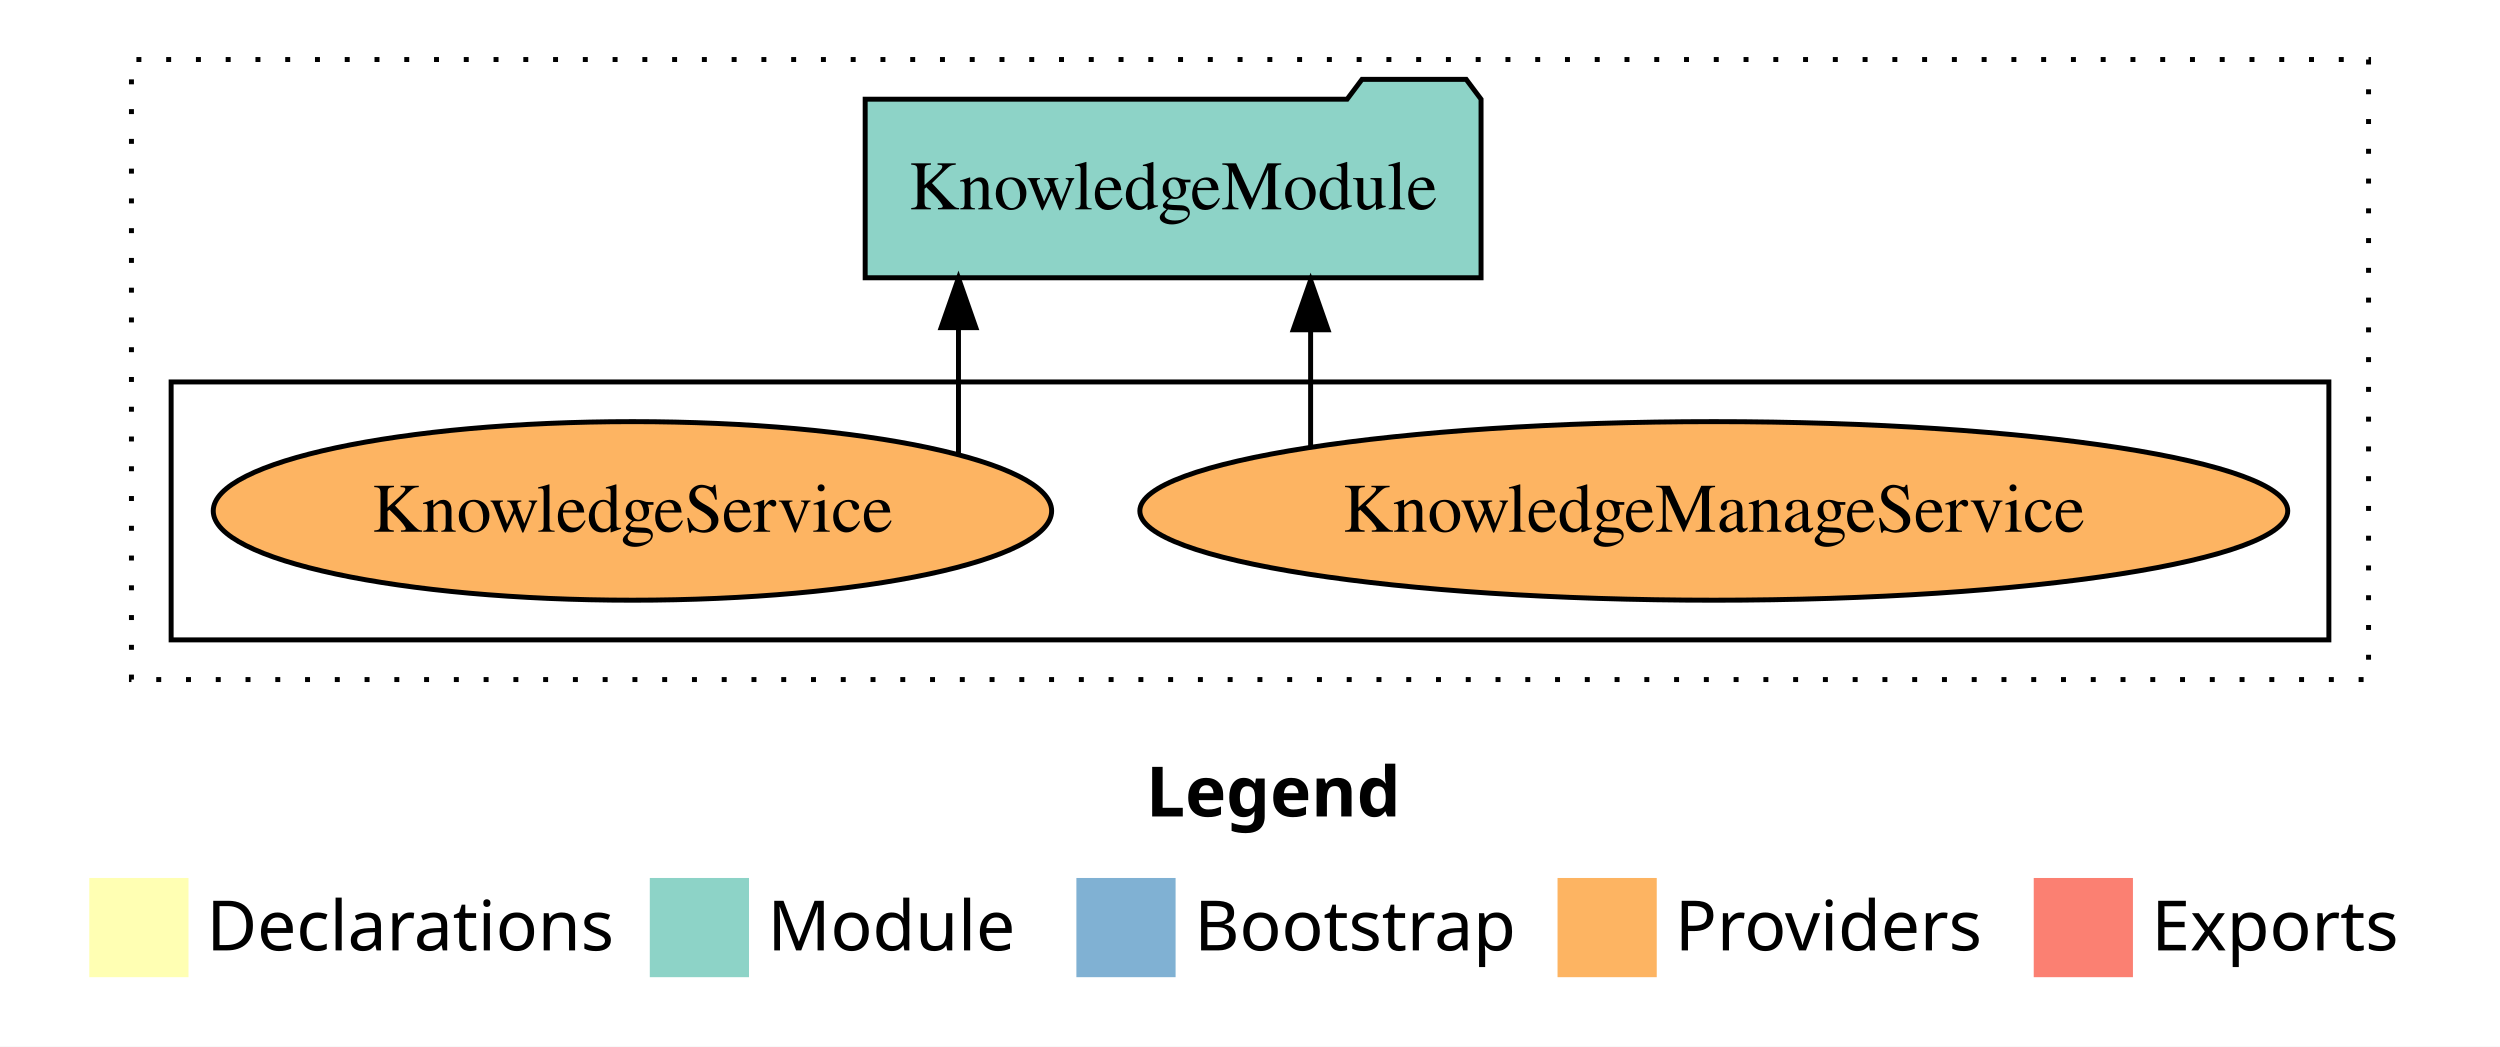
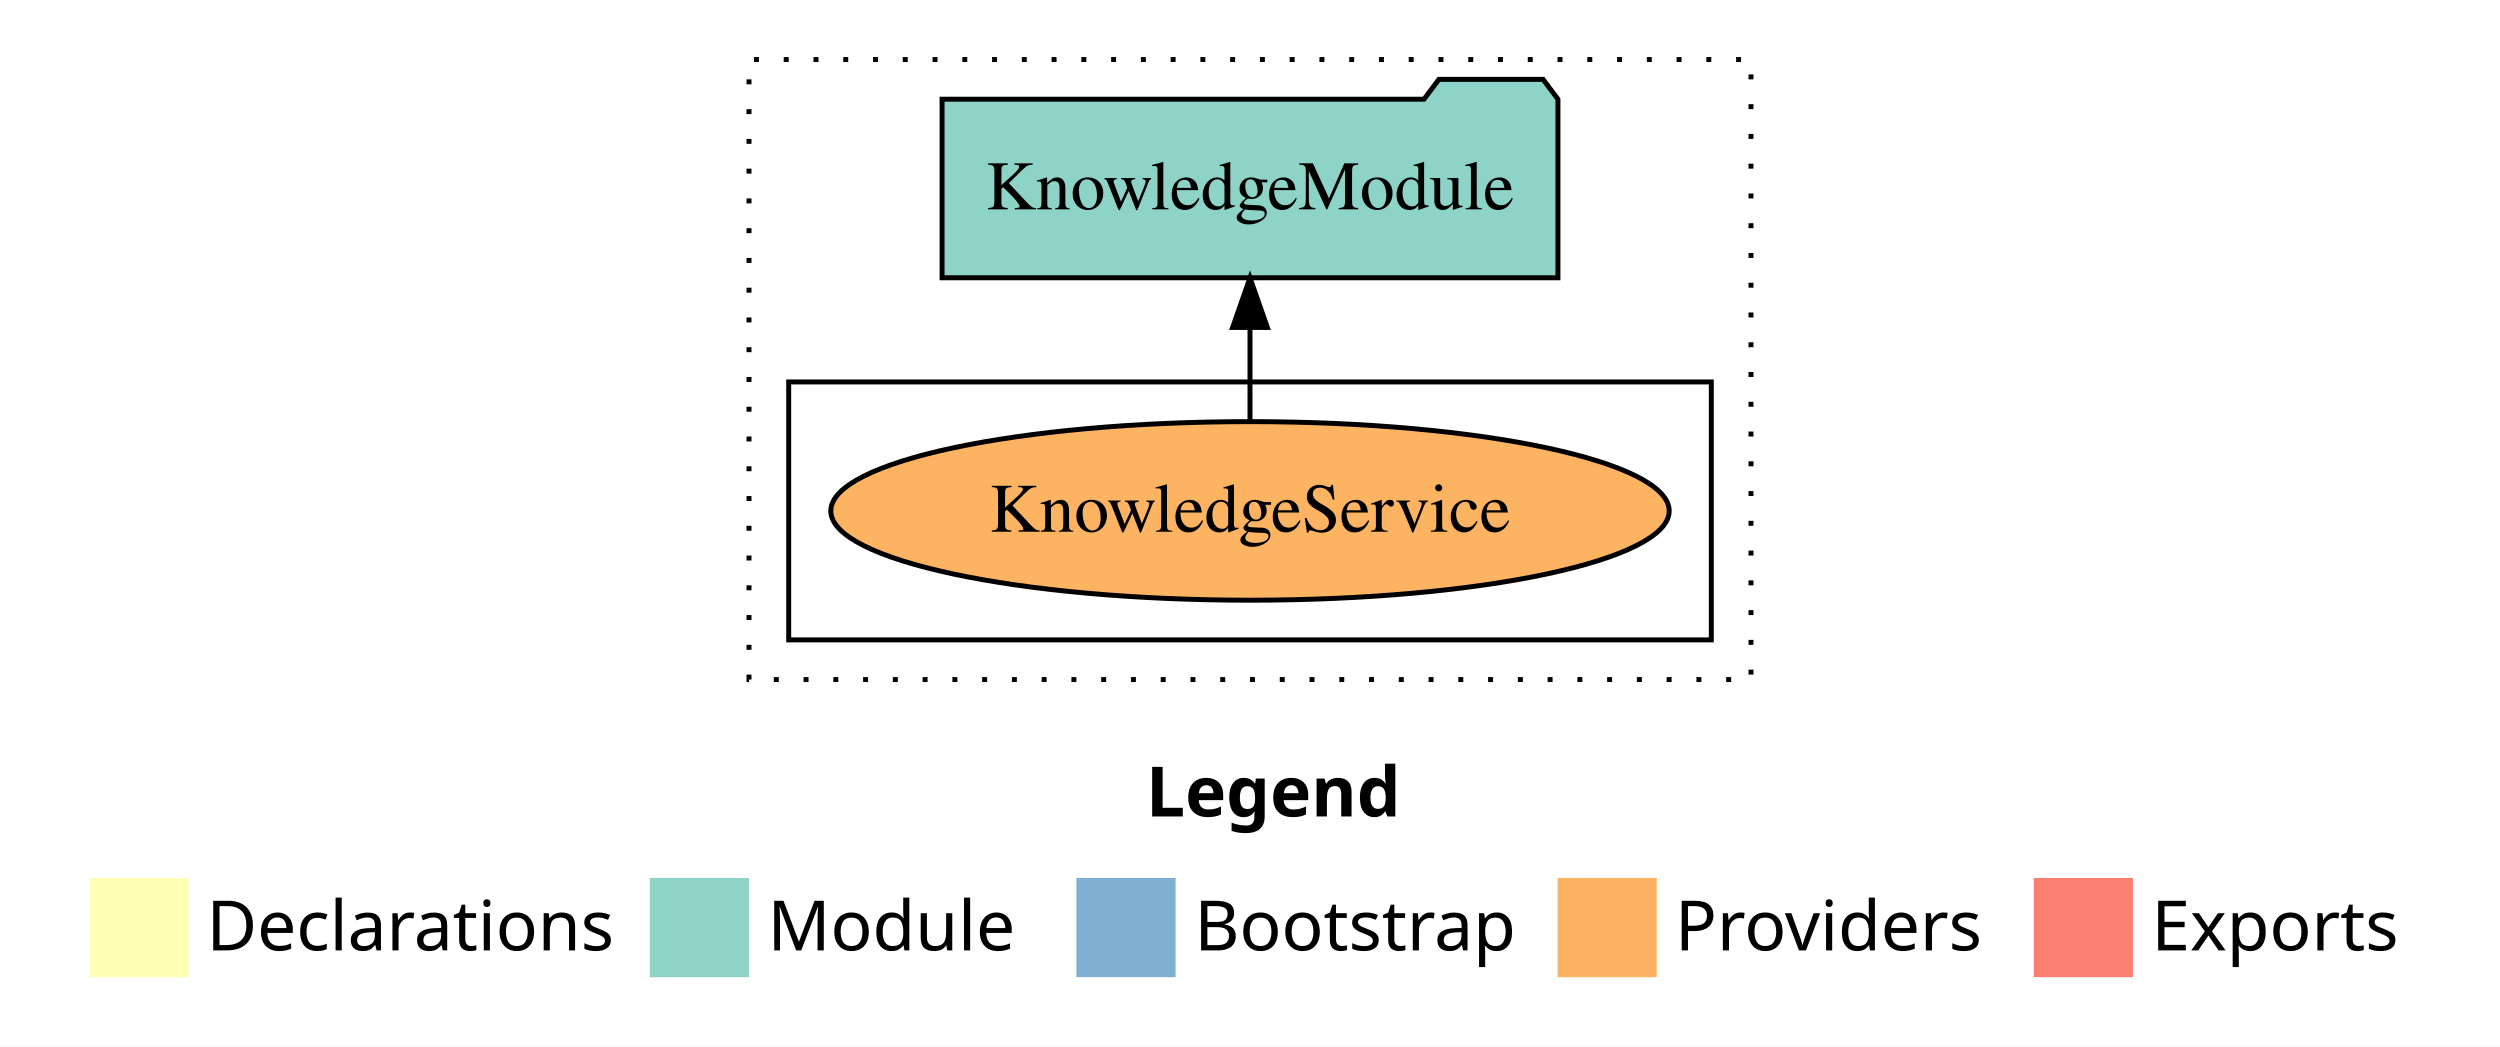
<svg xmlns="http://www.w3.org/2000/svg" width="504pt" height="211pt" viewBox="0.00 0.00 504.00 211.00">
  <g id="graph0" class="graph" transform="scale(1 1) rotate(0) translate(4 207)">
    <polygon fill="white" stroke="transparent" points="-4,4 -4,-207 500,-207 500,4 -4,4" />
    <text text-anchor="start" x="227.01" y="-42.4" font-family="Times-12" font-weight="bold" font-size="14.00">Legend</text>
    <polygon fill="#ffffb3" stroke="transparent" points="14,-10 14,-30 34,-30 34,-10 14,-10" />
    <text text-anchor="start" x="37.63" y="-15.4" font-family="Times-12" font-size="14.00">  Declarations</text>
    <polygon fill="#8dd3c7" stroke="transparent" points="127,-10 127,-30 147,-30 147,-10 127,-10" />
    <text text-anchor="start" x="150.73" y="-15.4" font-family="Times-12" font-size="14.00">  Module</text>
    <polygon fill="#80b1d3" stroke="transparent" points="213,-10 213,-30 233,-30 233,-10 213,-10" />
    <text text-anchor="start" x="236.78" y="-15.4" font-family="Times-12" font-size="14.00">  Bootstrap</text>
    <polygon fill="#fdb462" stroke="transparent" points="310,-10 310,-30 330,-30 330,-10 310,-10" />
    <text text-anchor="start" x="333.67" y="-15.4" font-family="Times-12" font-size="14.00">  Providers</text>
    <polygon fill="#fb8072" stroke="transparent" points="406,-10 406,-30 426,-30 426,-10 406,-10" />
    <text text-anchor="start" x="429.73" y="-15.4" font-family="Times-12" font-size="14.00">  Exports</text>
    <g id="clust1" class="cluster">
-       <polygon fill="none" stroke="black" stroke-dasharray="1,5" points="22.5,-70 22.5,-195 473.5,-195 473.5,-70 22.5,-70" />
+       <polygon fill="none" stroke="black" stroke-dasharray="1,5" points="147,-70 147,-195 349,-195 349,-70 147,-70" />
    </g>
    <g id="clust6" class="cluster">
-       <polygon fill="none" stroke="black" points="30.5,-78 30.5,-130 465.5,-130 465.5,-78 30.5,-78" />
+       <polygon fill="none" stroke="black" points="155,-78 155,-130 341,-130 341,-78 155,-78" />
    </g>
    <g id="node1" class="node">
-       <ellipse fill="#fdb462" stroke="black" cx="341.5" cy="-104" rx="115.71" ry="18" />
-       <text text-anchor="middle" x="341.5" y="-99.8" font-family="Times,serif" font-size="14.00">KnowledgeManageService</text>
+       <ellipse fill="#fdb462" stroke="black" cx="248" cy="-104" rx="84.51" ry="18" />
+       <text text-anchor="middle" x="248" y="-99.8" font-family="Times,serif" font-size="14.00">KnowledgeService</text>
    </g>
-     <g id="node3" class="node">
-       <polygon fill="#8dd3c7" stroke="black" points="294.58,-187 291.58,-191 270.58,-191 267.58,-187 170.42,-187 170.42,-151 294.58,-151 294.58,-187" />
-       <text text-anchor="middle" x="232.5" y="-164.8" font-family="Times,serif" font-size="14.00">KnowledgeModule</text>
+     <g id="node2" class="node">
+       <polygon fill="#8dd3c7" stroke="black" points="310.08,-187 307.08,-191 286.08,-191 283.08,-187 185.92,-187 185.92,-151 310.08,-151 310.08,-187" />
+       <text text-anchor="middle" x="248" y="-164.8" font-family="Times,serif" font-size="14.00">KnowledgeModule</text>
    </g>
    <g id="edge1" class="edge">
-       <path fill="none" stroke="black" d="M260.22,-116.84C260.22,-116.84 260.22,-140.52 260.22,-140.52" />
-       <polygon fill="black" stroke="black" points="256.72,-140.52 260.22,-150.52 263.72,-140.52 256.72,-140.52" />
-     </g>
-     <g id="node2" class="node">
-       <ellipse fill="#fdb462" stroke="black" cx="123.5" cy="-104" rx="84.51" ry="18" />
-       <text text-anchor="middle" x="123.5" y="-99.8" font-family="Times,serif" font-size="14.00">KnowledgeService</text>
-     </g>
-     <g id="edge2" class="edge">
-       <path fill="none" stroke="black" d="M189.23,-115.32C189.23,-115.32 189.23,-140.94 189.23,-140.94" />
-       <polygon fill="black" stroke="black" points="185.73,-140.94 189.23,-150.94 192.73,-140.94 185.73,-140.94" />
+       <path fill="none" stroke="black" d="M248,-122.11C248,-122.11 248,-140.99 248,-140.99" />
+       <polygon fill="black" stroke="black" points="244.5,-140.99 248,-150.99 251.5,-140.99 244.5,-140.99" />
    </g>
  </g>
</svg>
